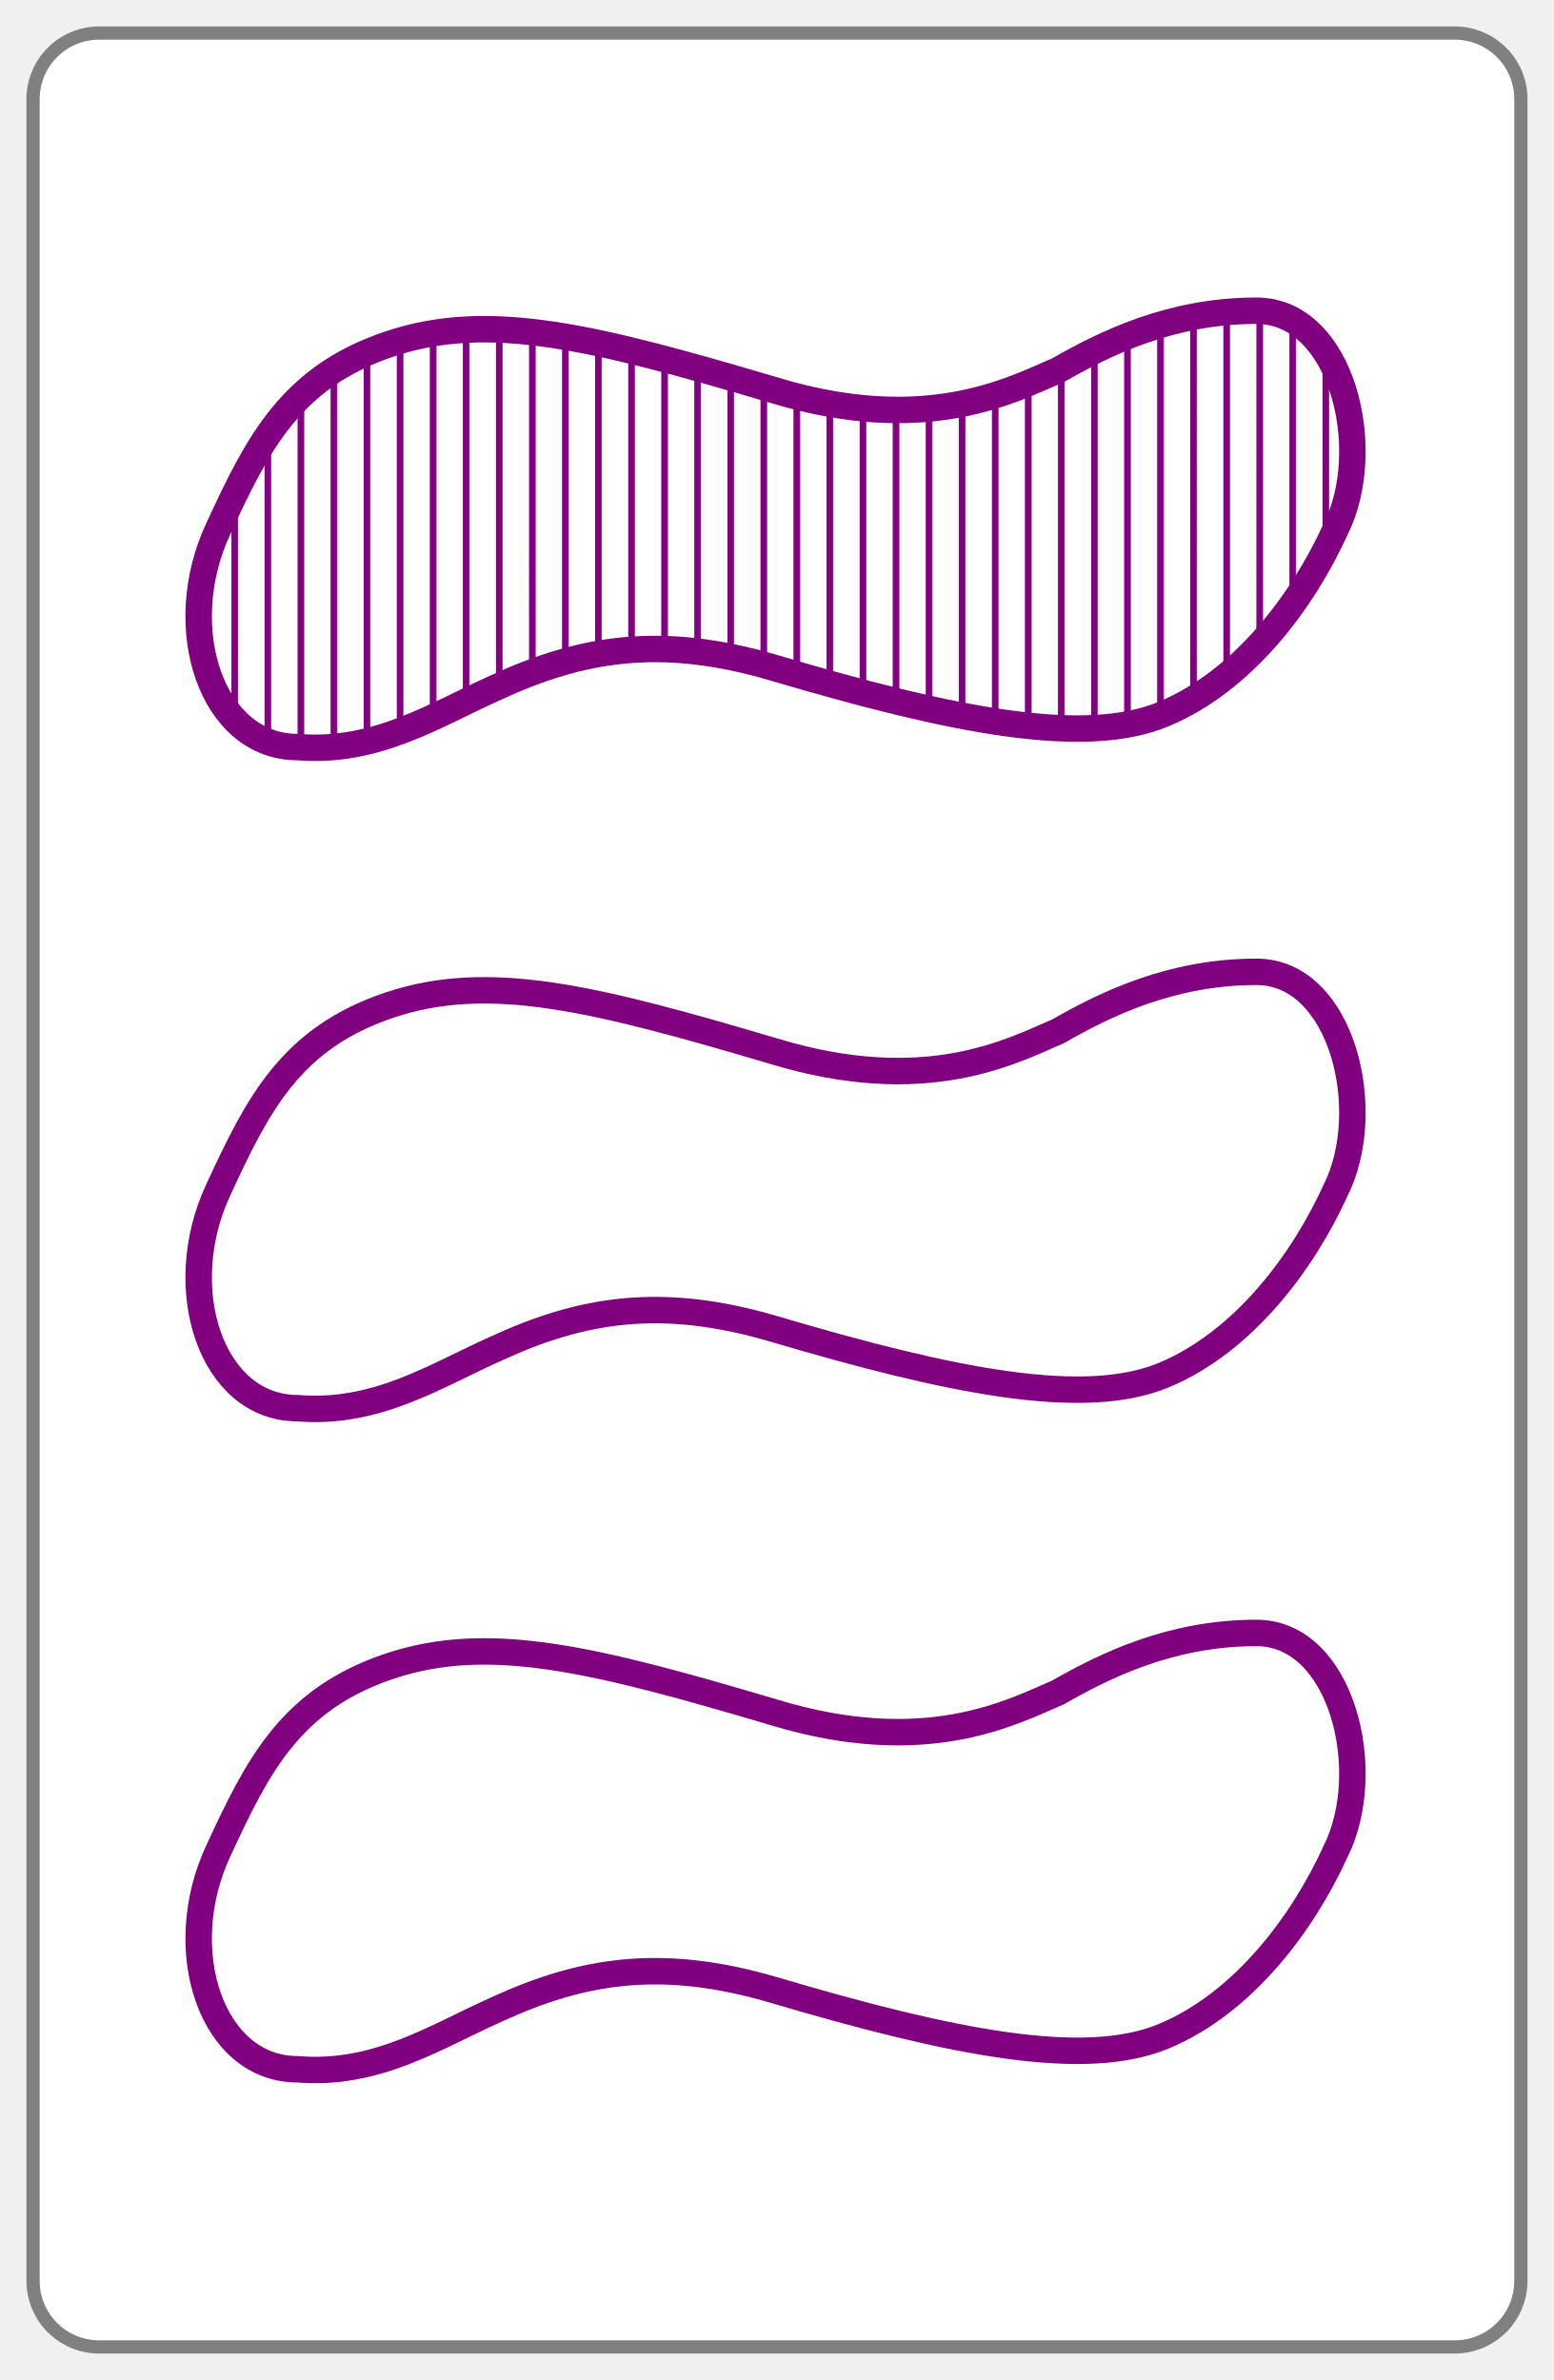
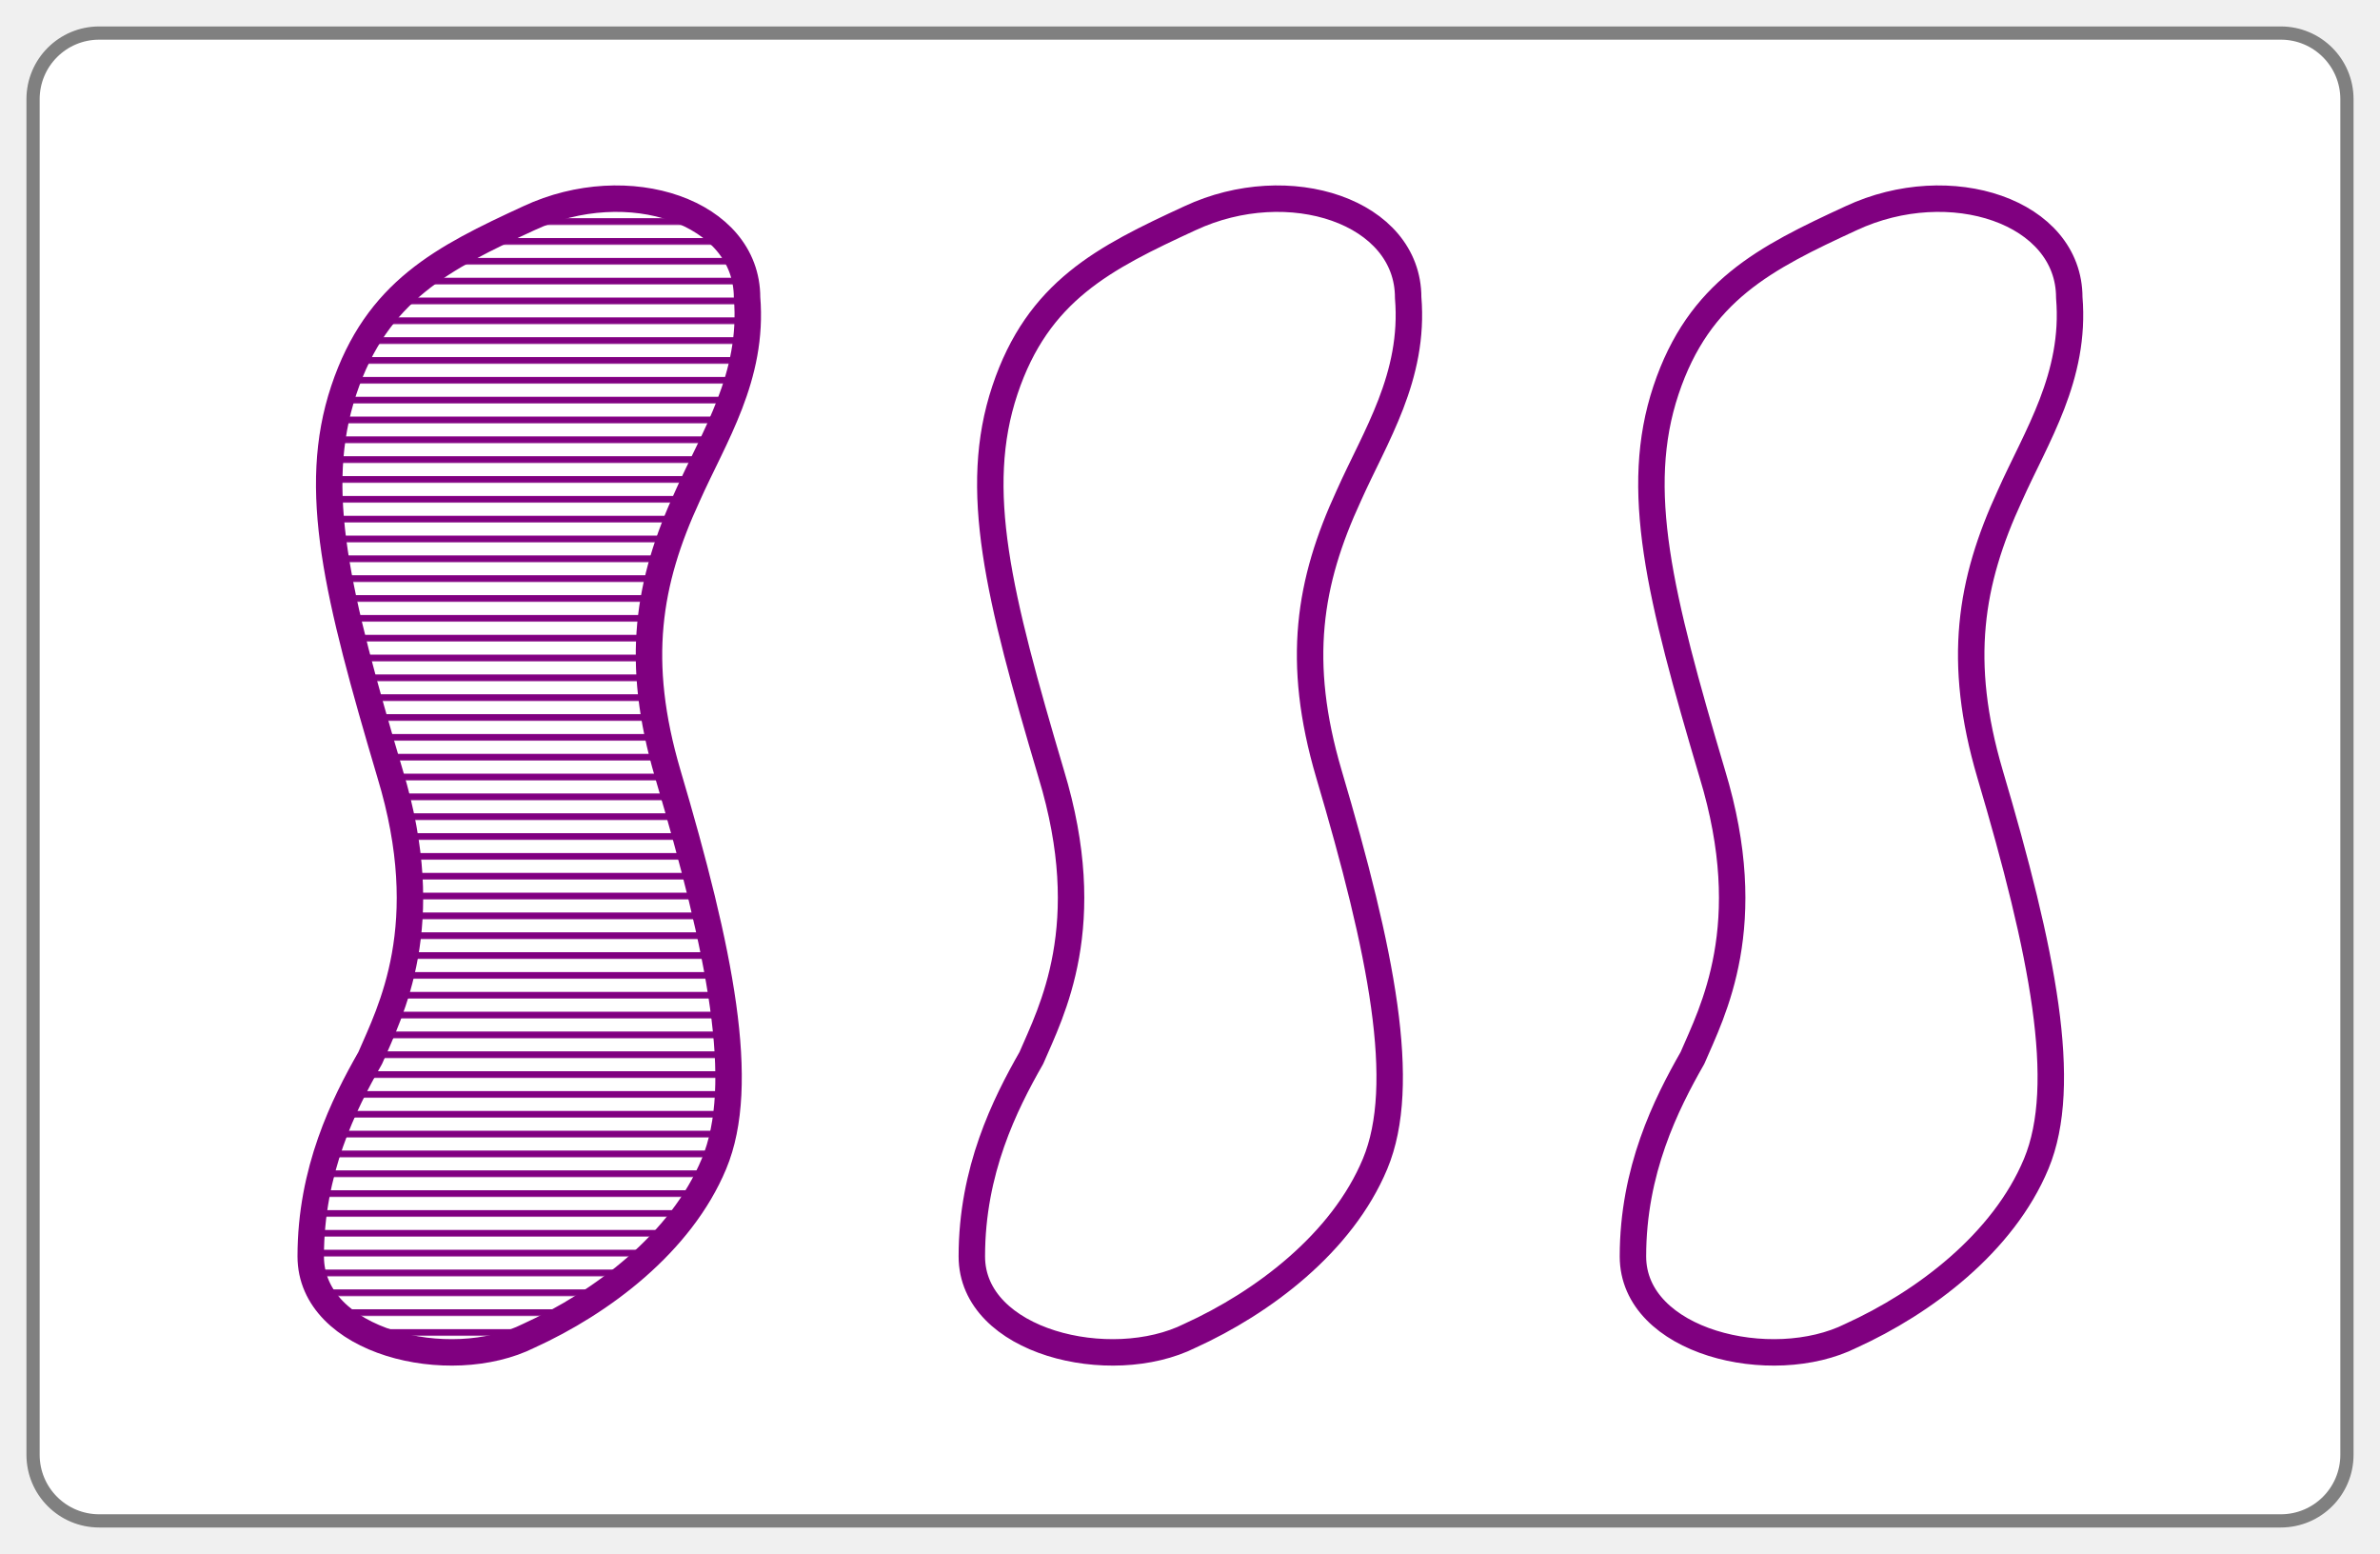
- <svg xmlns="http://www.w3.org/2000/svg" xmlns:xlink="http://www.w3.org/1999/xlink" version="1.1" height="360" width="235">
+ <svg xmlns="http://www.w3.org/2000/svg" xmlns:xlink="http://www.w3.org/1999/xlink" version="1.1" height="235" width="360">
  <defs>
    <pattern id="hatch" width="5" height="3" patternUnits="userSpaceOnUse">
-       <line class="setcolor" x1="0" y1="0" x2="0" y2="10" stroke-width="2" />
+       <line class="setcolor" x1="0" y1="0" x2="10" y2="0" stroke-width="2" />
    </pattern>
-     <path class="setcolor setline" id="shape" d="m 33,180 c 6,-13 11,-23 26,-28 15,-5 31,-1 58,7 23,7 36,0 43,-3 7,-4 17,-9 30,-9 13,0 18,21 12,33 -5,11 -14,23 -26,28 -12,5 -32,1 -59,-7 -17,-5 -29,-3 -42,3 -9,4 -18,10 -30,9 -13,0 -19,-18 -12,-33 z" />
+     <path class="setcolor setline" id="shape" d="m 180,33 c -13,6 -23,11 -28,26 -5,15 -1,31 7,58 7,23 0,36 -3,43 -4,7 -9,17 -9,30 0,13 21,18 33,12 11,-5 23,-14 28,-26 5,-12 1,-32 -7,-59 -5,-17 -3,-29 3,-42 4,-9 10,-18 9,-30 0,-13 -18,-19 -33,-12 z" />
    <style type="text/css">
      .setcolor {
        stroke: purple;
        fill: url(#hatch);
      }
      .setline {
        stroke-width: 4;
        stroke-linejoin: round;
      }
    </style>
  </defs>
-   <rect x="5" y="5" height="350" width="225" rx="10" ry="10" fill="white" stroke="grey" stroke-width="2" />
-   <use y="-100" xlink:href="#shape" />
+   <rect x="5" y="5" height="225" width="350" rx="10" ry="10" fill="white" stroke="grey" stroke-width="2" />
+   <use x="-100" xlink:href="#shape" />
  <use xlink:href="#shape" />
-   <use y="100" xlink:href="#shape" />
+   <use x="100" xlink:href="#shape" />
</svg>
